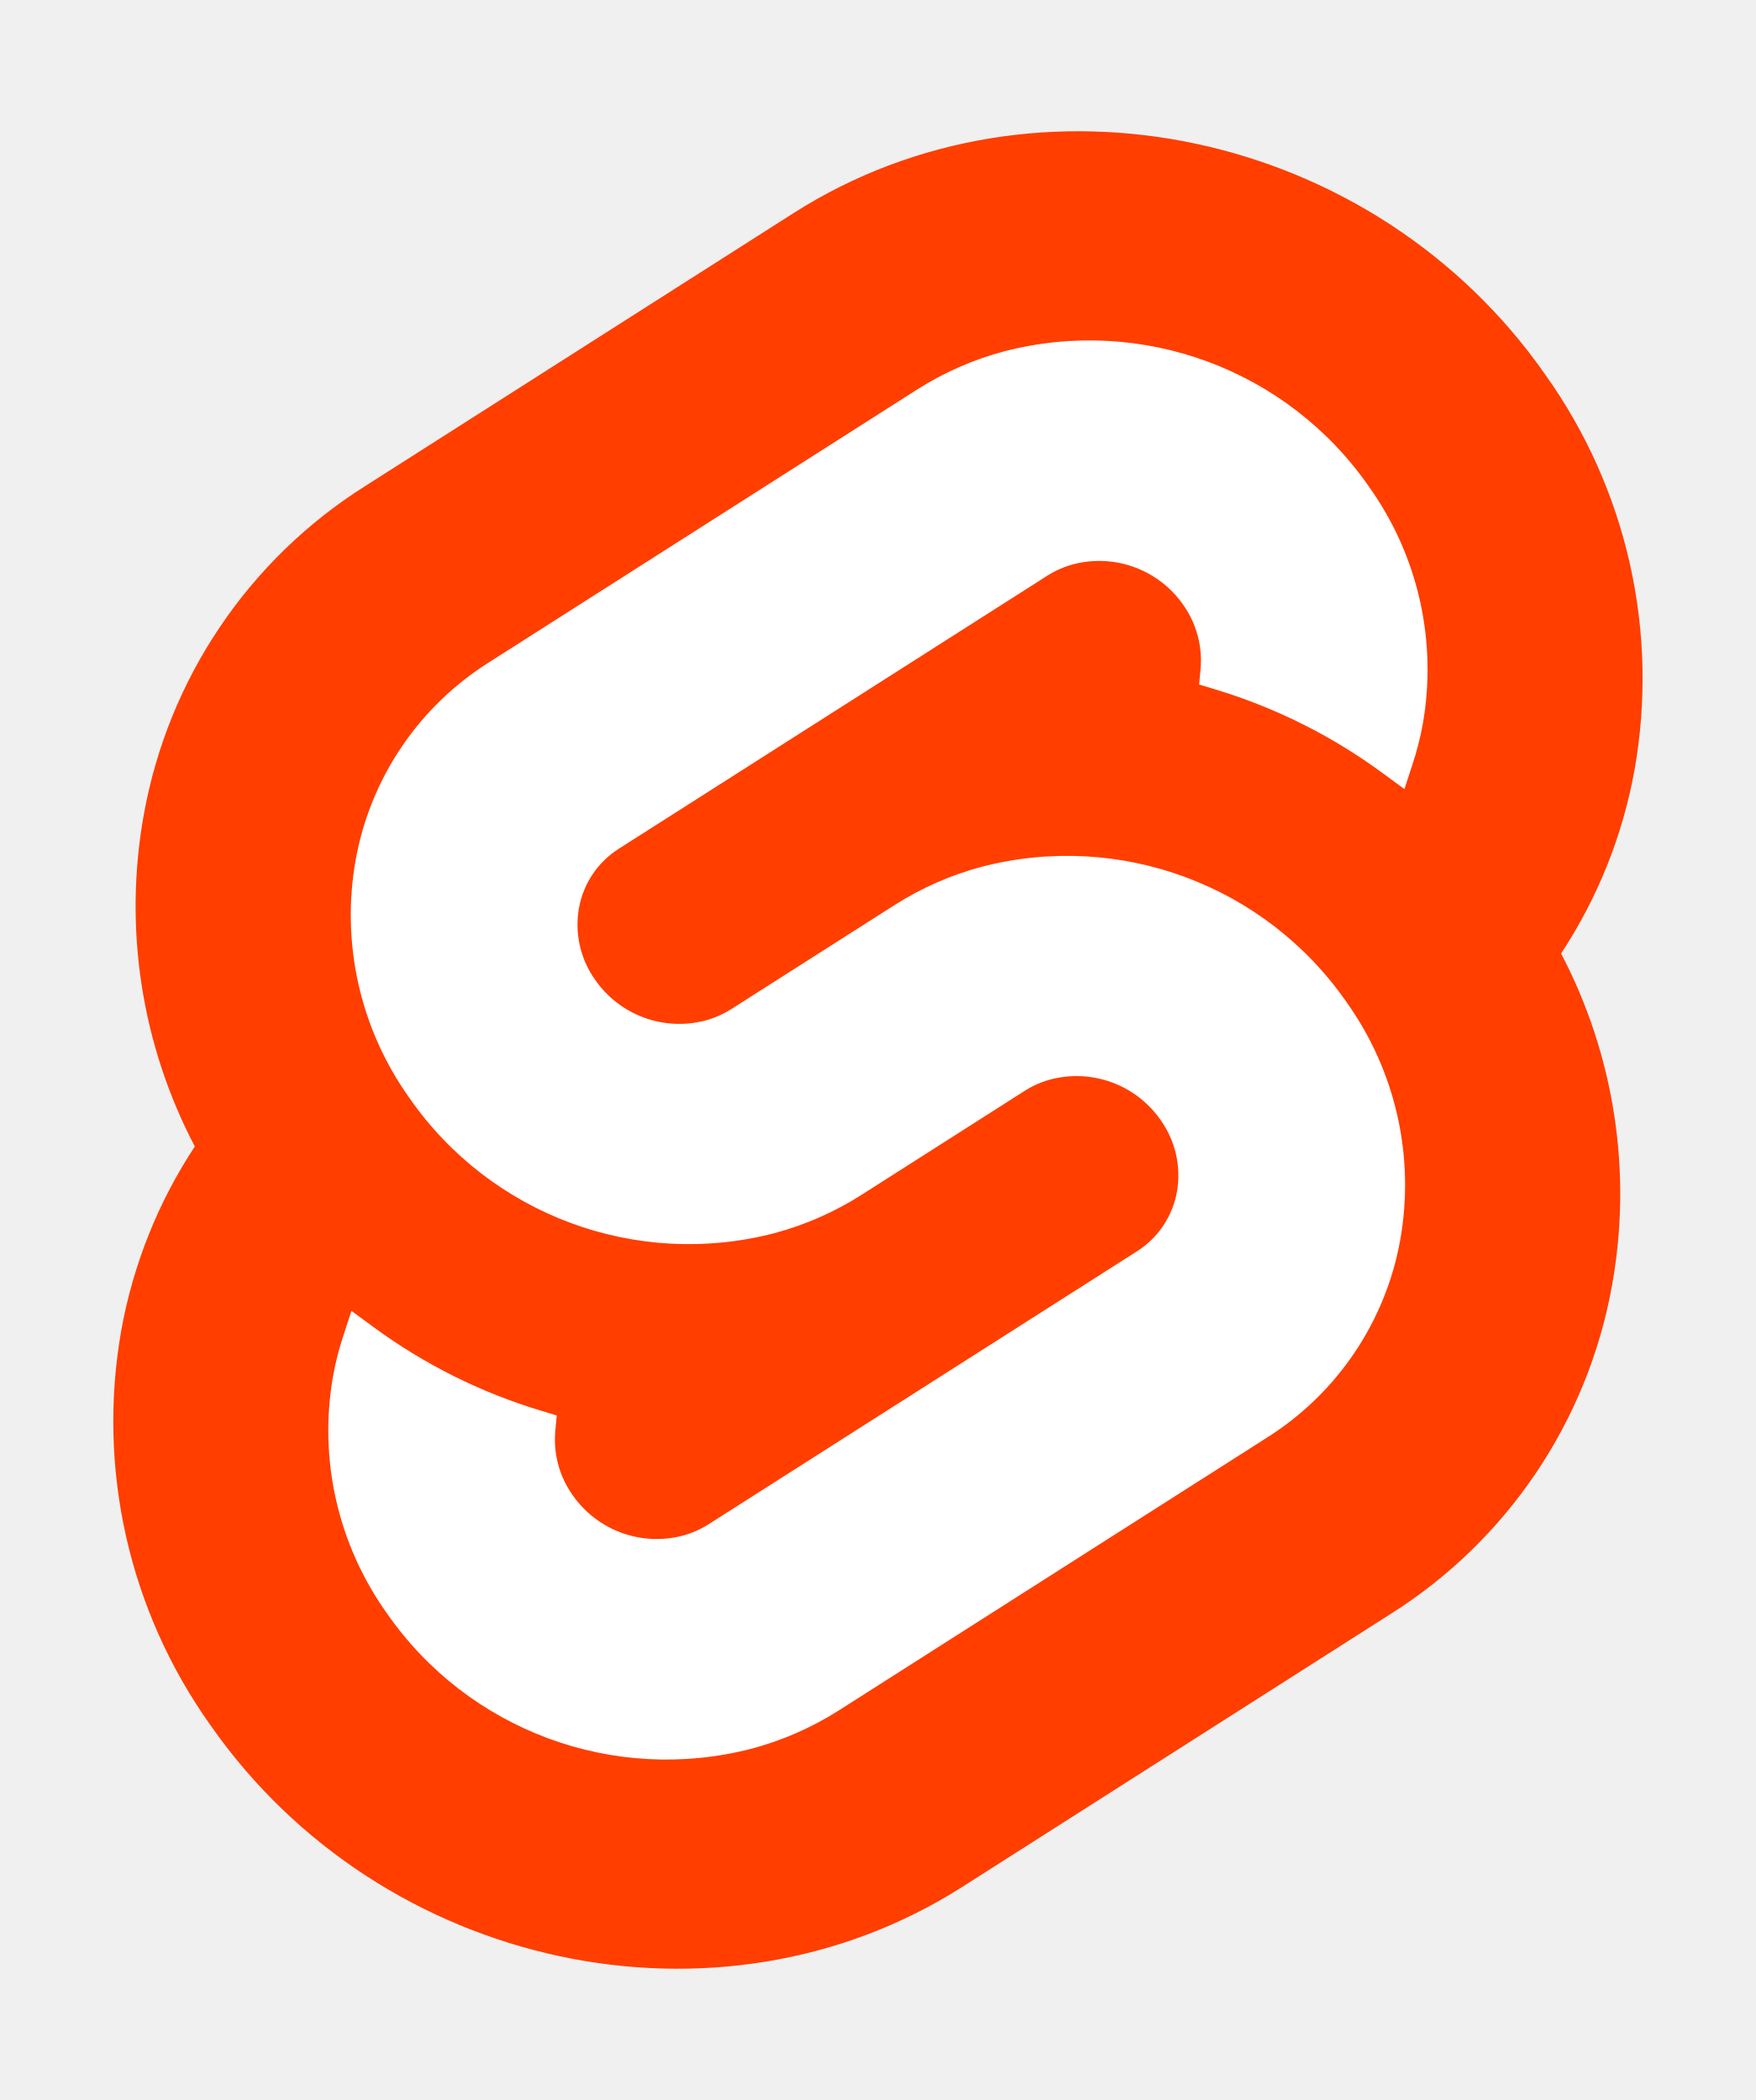
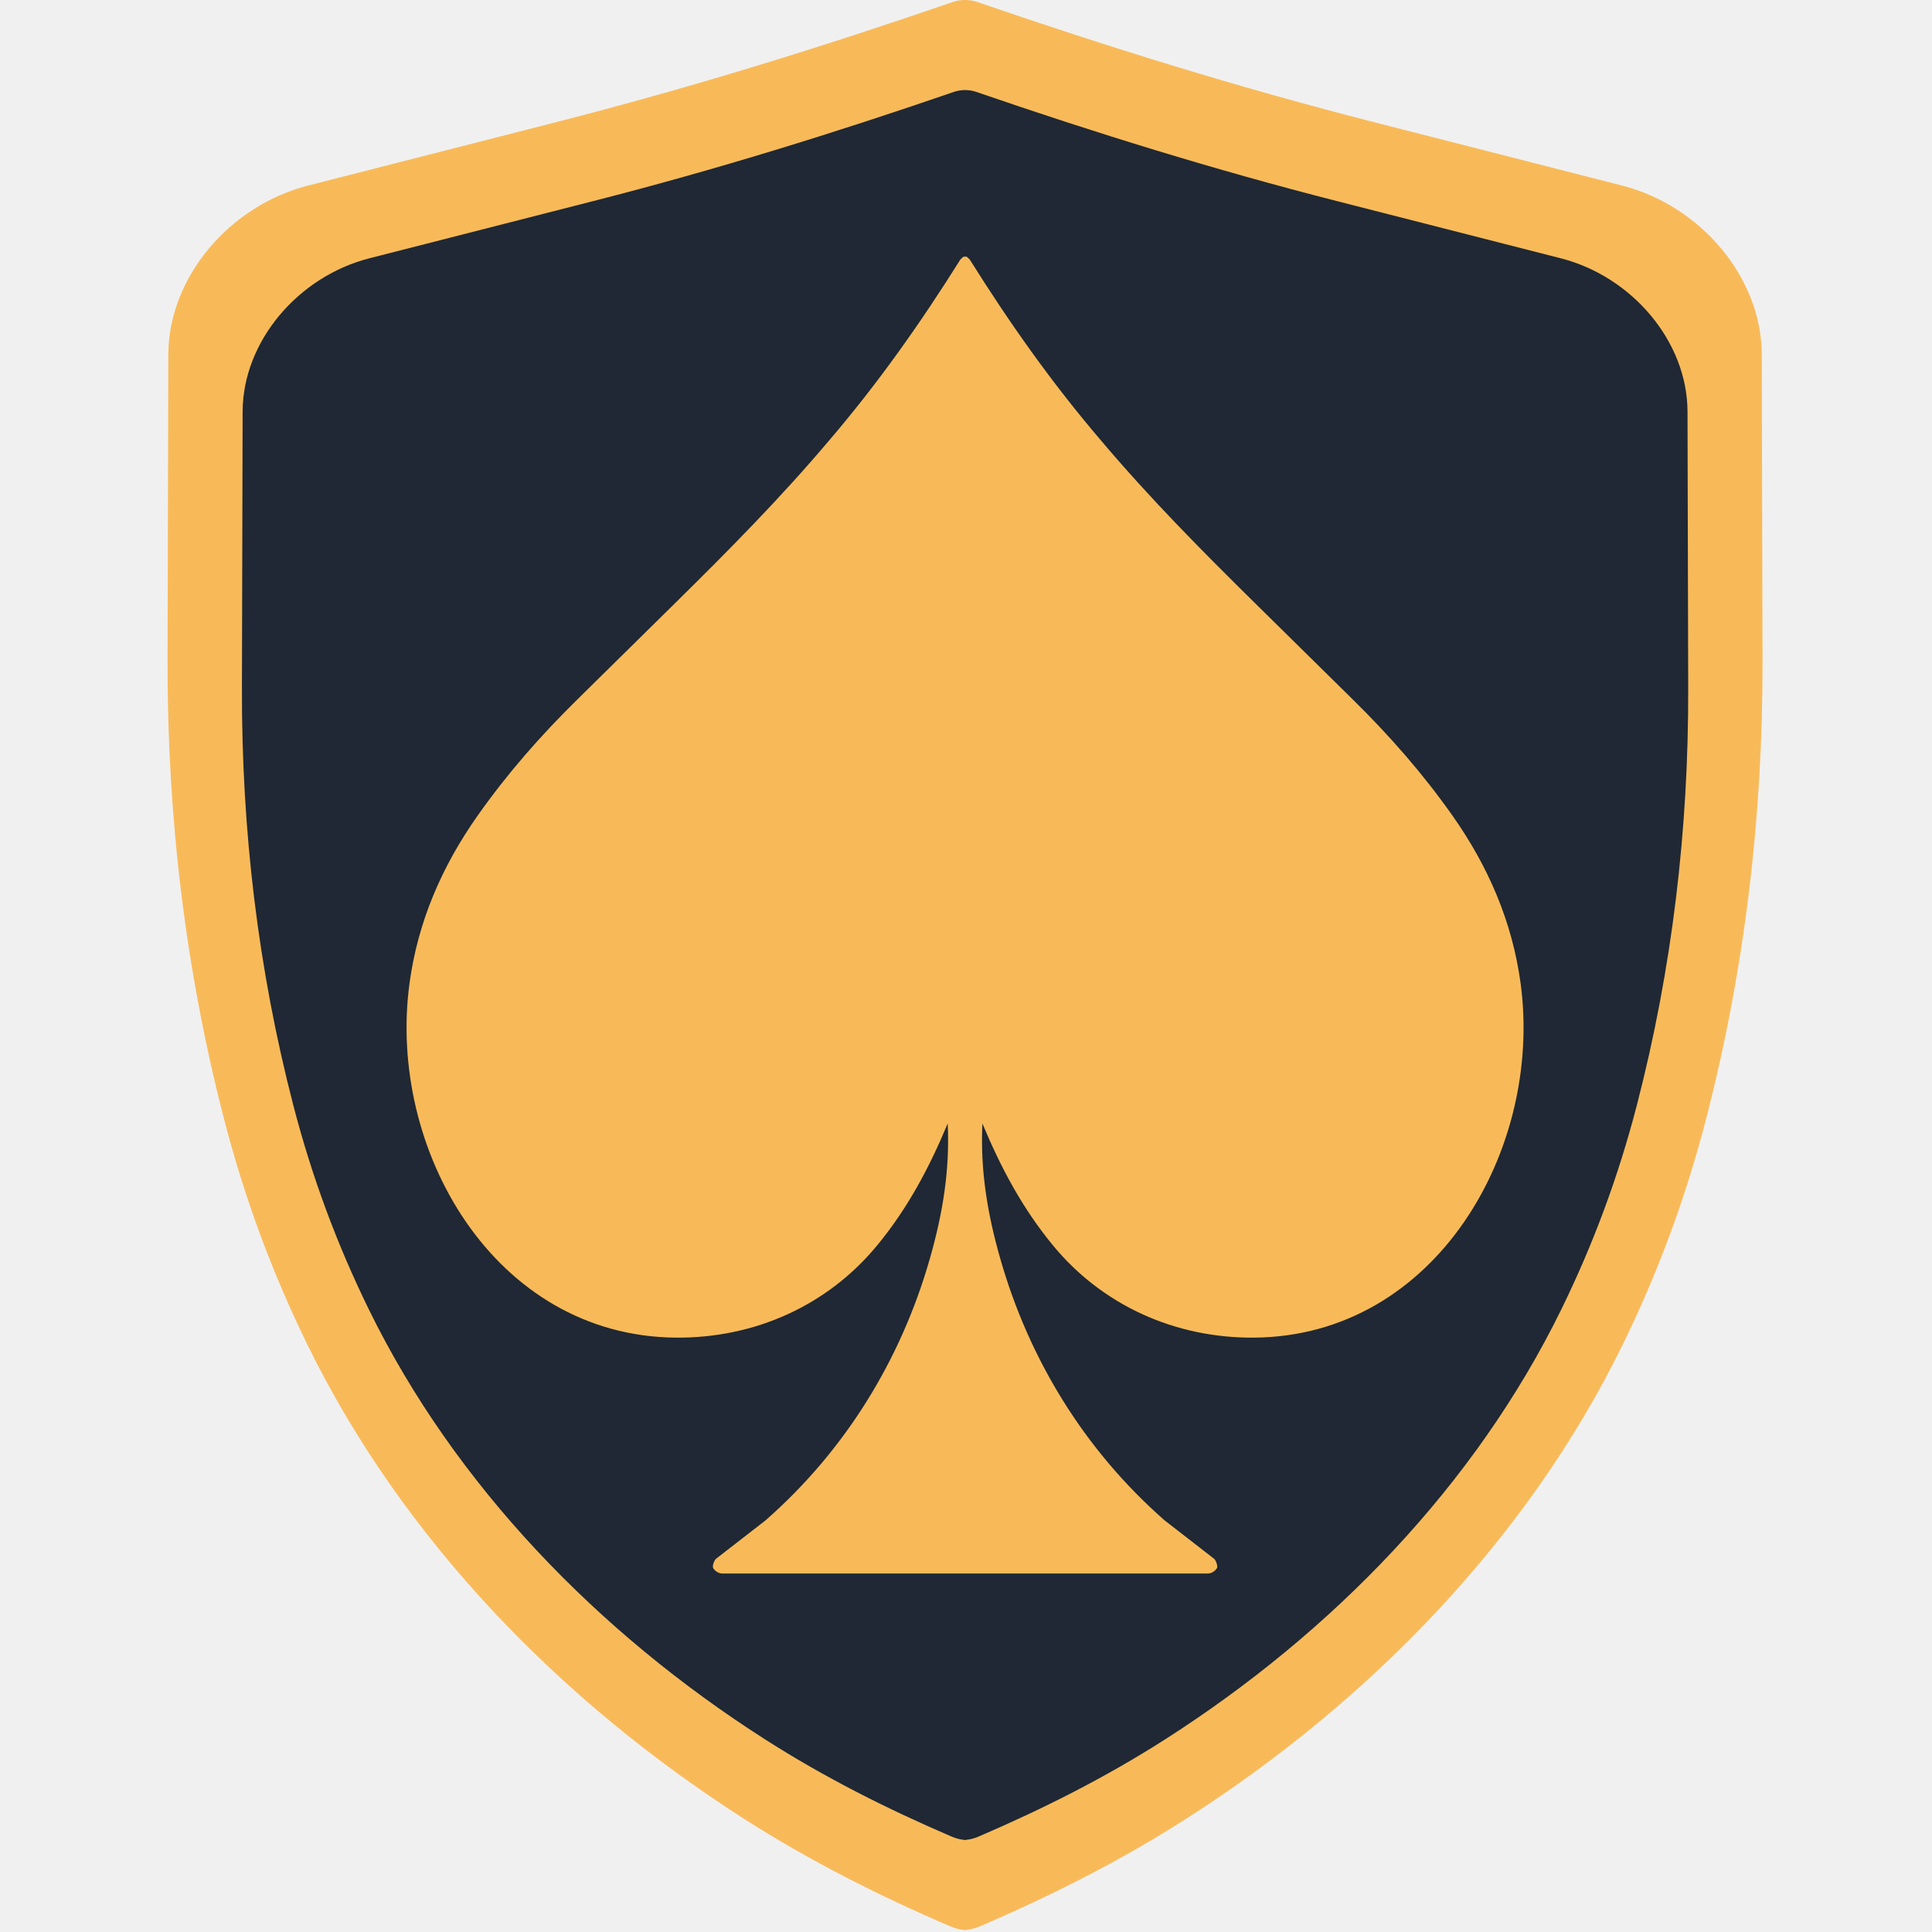
- <svg xmlns="http://www.w3.org/2000/svg" width="107" height="128" viewBox="0 0 107 128">
-   <path d="M94.157 22.819c-10.4-14.885-30.94-19.297-45.792-9.835L22.282 29.608A29.92 29.92 0 0 0 8.764 49.65a31.5 31.5 0 0 0 3.108 20.231 30 30 0 0 0-4.477 11.183 31.9 31.9 0 0 0 5.448 24.116c10.402 14.887 30.942 19.297 45.791 9.835l26.083-16.624A29.92 29.92 0 0 0 98.235 78.35a31.53 31.53 0 0 0-3.105-20.232 30 30 0 0 0 4.474-11.182 31.88 31.88 0 0 0-5.447-24.116" style="fill:#ff3e00" />
-   <path d="M45.817 106.582a20.72 20.72 0 0 1-22.237-8.243 19.17 19.17 0 0 1-3.277-14.503 18 18 0 0 1 .624-2.435l.49-1.498 1.337.981a33.6 33.6 0 0 0 10.203 5.098l.97.294-.09.968a5.85 5.85 0 0 0 1.052 3.878 6.24 6.24 0 0 0 6.695 2.485 5.8 5.8 0 0 0 1.603-.704L69.27 76.28a5.43 5.43 0 0 0 2.45-3.631 5.8 5.8 0 0 0-.987-4.371 6.24 6.24 0 0 0-6.698-2.487 5.7 5.7 0 0 0-1.6.704l-9.953 6.345a19 19 0 0 1-5.296 2.326 20.72 20.72 0 0 1-22.237-8.243 19.17 19.17 0 0 1-3.277-14.502 17.99 17.99 0 0 1 8.13-12.052l26.081-16.623a19 19 0 0 1 5.3-2.329 20.72 20.72 0 0 1 22.237 8.243 19.17 19.17 0 0 1 3.277 14.503 18 18 0 0 1-.624 2.435l-.49 1.498-1.337-.98a33.6 33.6 0 0 0-10.203-5.1l-.97-.294.09-.968a5.86 5.86 0 0 0-1.052-3.878 6.24 6.24 0 0 0-6.696-2.485 5.8 5.8 0 0 0-1.602.704L37.73 51.72a5.42 5.42 0 0 0-2.449 3.63 5.79 5.79 0 0 0 .986 4.372 6.24 6.24 0 0 0 6.698 2.486 5.8 5.8 0 0 0 1.602-.704l9.952-6.342a19 19 0 0 1 5.295-2.328 20.72 20.72 0 0 1 22.237 8.242 19.17 19.17 0 0 1 3.277 14.503 18 18 0 0 1-8.13 12.053l-26.081 16.622a19 19 0 0 1-5.3 2.328" style="fill:#fff" />
+ <svg xmlns="http://www.w3.org/2000/svg" width="100%" height="100%" viewBox="0 0 246 246" version="1.1" xml:space="preserve" style="fill-rule:evenodd;clip-rule:evenodd;stroke-linejoin:round;stroke-miterlimit:2;">
+   <rect id="Artboard1" x="0" y="0" width="245.76" height="245.76" style="fill:none;" />
+   <path d="M224.326,45.167c-0.025,-9.89 -7.822,-18.993 -17.803,-21.543l-31.439,-8.034c-17.197,-4.394 -33.922,-9.579 -50.635,-15.333c-0.485,-0.167 -0.962,-0.243 -1.436,-0.254l0,-0.003c-0.045,-0.001 -0.089,0.001 -0.134,0.001c-0.045,0 -0.089,-0.003 -0.134,-0.001l0,0.003c-0.473,0.011 -0.951,0.087 -1.436,0.254c-16.713,5.754 -33.438,10.939 -50.635,15.333l-31.439,8.034c-9.981,2.55 -17.778,11.653 -17.803,21.543l-0.097,38.921c-0.049,19.788 2.248,39.327 7.218,58.494c2.577,9.942 6.092,19.456 10.618,28.693c12.086,24.665 32.15,45.346 55.62,60.348c8.358,5.342 17.077,9.735 26.19,13.649c0.569,0.244 1.169,0.409 1.764,0.464l0,0.025c0.045,-0.001 0.089,-0.009 0.134,-0.012c0.045,0.003 0.089,0.011 0.134,0.012l0,-0.025c0.595,-0.056 1.195,-0.22 1.764,-0.464c9.113,-3.914 17.832,-8.307 26.19,-13.649c23.47,-15.002 43.534,-35.683 55.619,-60.348c4.526,-9.236 8.042,-18.75 10.619,-28.693c4.969,-19.167 7.267,-38.706 7.217,-58.494l-0.097,-38.921Z" style="fill:#f8ba59;fill-rule:nonzero;" />
+   <path d="M214.87,52.419c-0.022,-8.967 -7.093,-17.22 -16.143,-19.532l-28.508,-7.284c-15.594,-3.984 -30.76,-8.685 -45.914,-13.902c-0.439,-0.151 -0.873,-0.22 -1.302,-0.23l0,-0.003c-0.04,-0.001 -0.081,0.001 -0.121,0.001c-0.04,0 -0.081,-0.003 -0.121,-0.001l0,0.003c-0.429,0.01 -0.862,0.079 -1.302,0.23c-15.155,5.217 -30.321,9.918 -45.915,13.902l-28.508,7.284c-9.051,2.312 -16.121,10.566 -16.143,19.532l-0.088,35.288c-0.044,17.941 2.039,35.656 6.545,53.035c2.337,9.015 5.524,17.641 9.628,26.015c10.959,22.363 29.153,41.114 50.435,54.716c7.579,4.844 15.485,8.827 23.748,12.375c0.516,0.222 1.06,0.371 1.6,0.421l0,0.022c0.04,-0.001 0.081,-0.008 0.121,-0.011c0.04,0.003 0.081,0.01 0.121,0.011l0,-0.022c0.539,-0.05 1.084,-0.199 1.6,-0.421c8.263,-3.549 16.169,-7.532 23.748,-12.375c21.282,-13.602 39.476,-32.353 50.434,-54.716c4.104,-8.374 7.292,-17 9.629,-26.015c4.506,-17.378 6.589,-35.093 6.544,-53.035l-0.088,-35.288Z" style="fill:#1f2834;fill-rule:nonzero;" />
+   <path d="M159.711,170.319c-10.11,0.086 -19.36,-4.133 -25.621,-11.724c-3.907,-4.736 -6.659,-9.92 -9,-15.544c-0.288,6.008 0.651,11.539 2.273,17.212c3.668,12.834 10.733,24.385 20.927,33.328l6.284,4.874c0.241,0.187 0.463,0.831 0.409,1.104c-0.055,0.274 -0.613,0.784 -1.171,0.784l-61.864,0c-0.558,0 -1.116,-0.51 -1.171,-0.784c-0.054,-0.273 0.168,-0.918 0.409,-1.104l6.284,-4.874c10.194,-8.943 17.259,-20.494 20.927,-33.328c1.621,-5.674 2.561,-11.204 2.273,-17.212c-2.341,5.624 -5.093,10.808 -9,15.544c-6.261,7.591 -15.511,11.81 -25.621,11.724c-23.126,-0.196 -36.766,-23.99 -33.906,-45.118c1.06,-7.831 4.119,-14.893 8.687,-21.366c3.777,-5.352 7.955,-10.117 12.651,-14.742l12.433,-12.25c6.853,-6.752 13.449,-13.412 19.655,-20.755c6.252,-7.31 11.647,-14.96 16.707,-23.032c0.107,-0.104 0.321,-0.34 0.47,-0.416l0,0.103l0.134,-0.104l0.134,0.104l0,-0.103c0.149,0.076 0.362,0.312 0.47,0.416c5.06,8.072 10.455,15.722 16.707,23.032c6.206,7.343 12.803,14.004 19.655,20.755l12.433,12.25c4.696,4.626 8.874,9.39 12.651,14.742c4.568,6.473 7.626,13.535 8.687,21.366c2.861,21.128 -10.779,44.922 -33.906,45.118" style="fill:#f8ba59;fill-rule:nonzero;" />
</svg>
